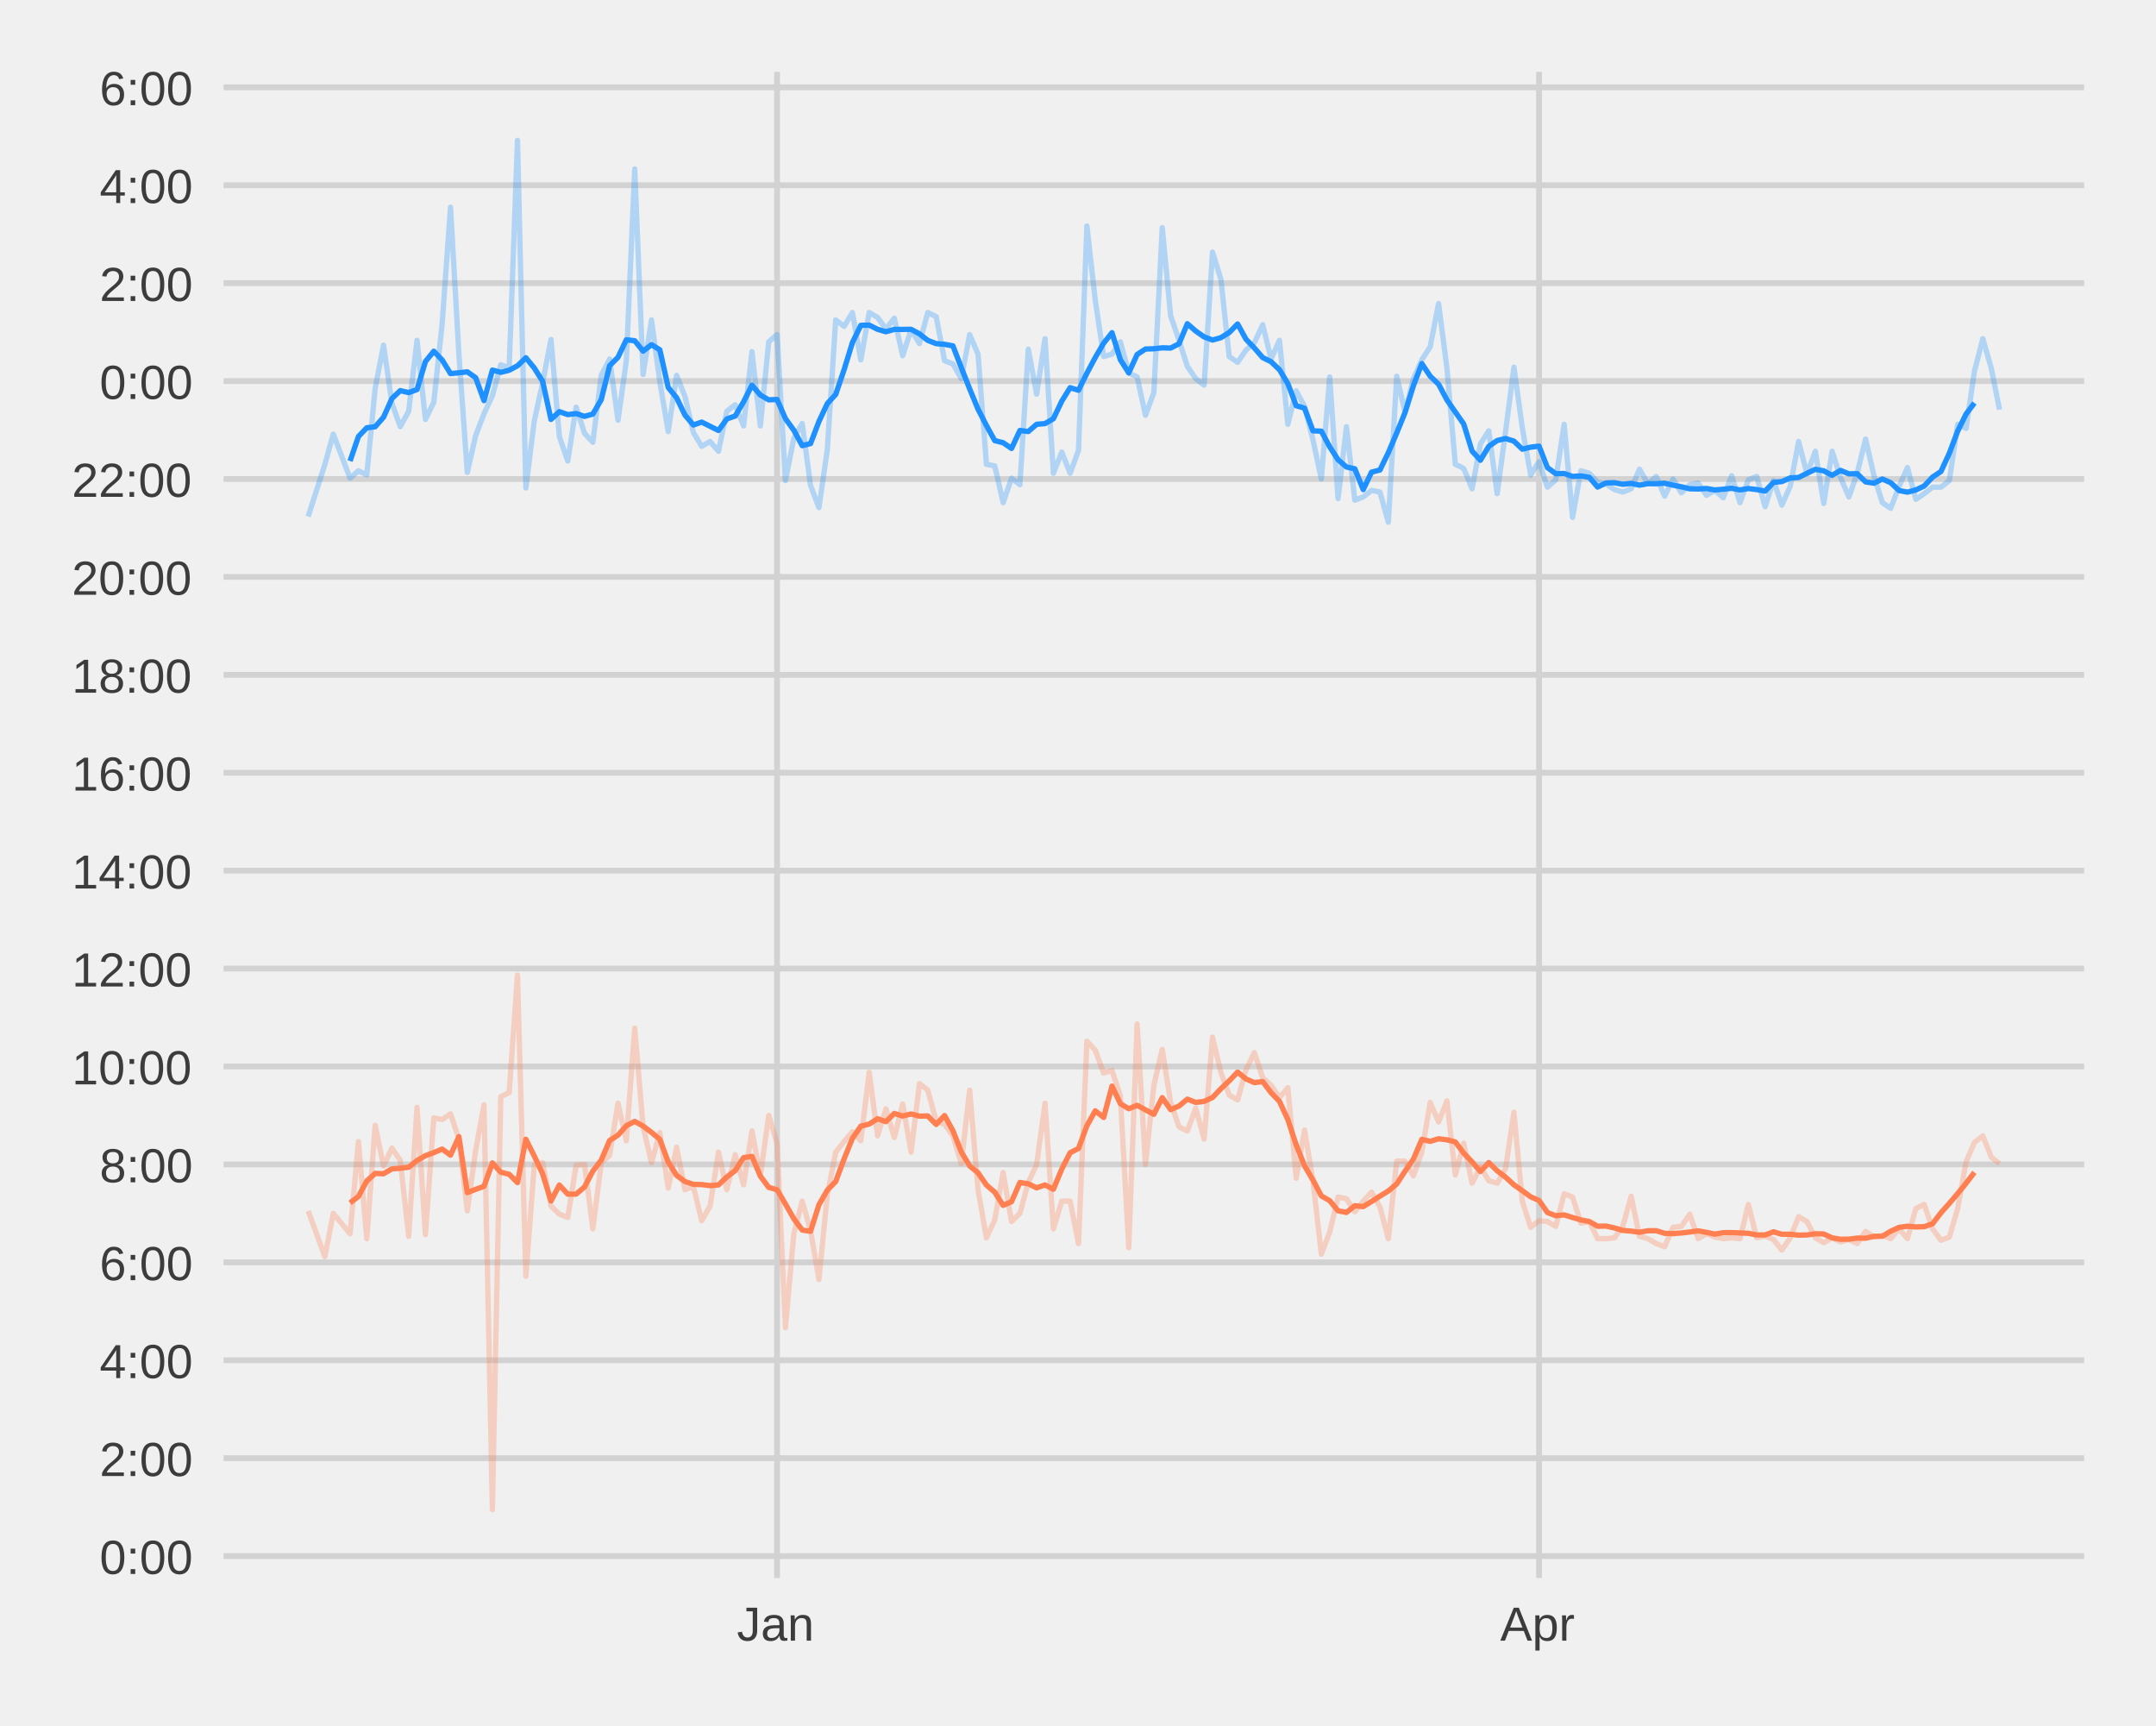
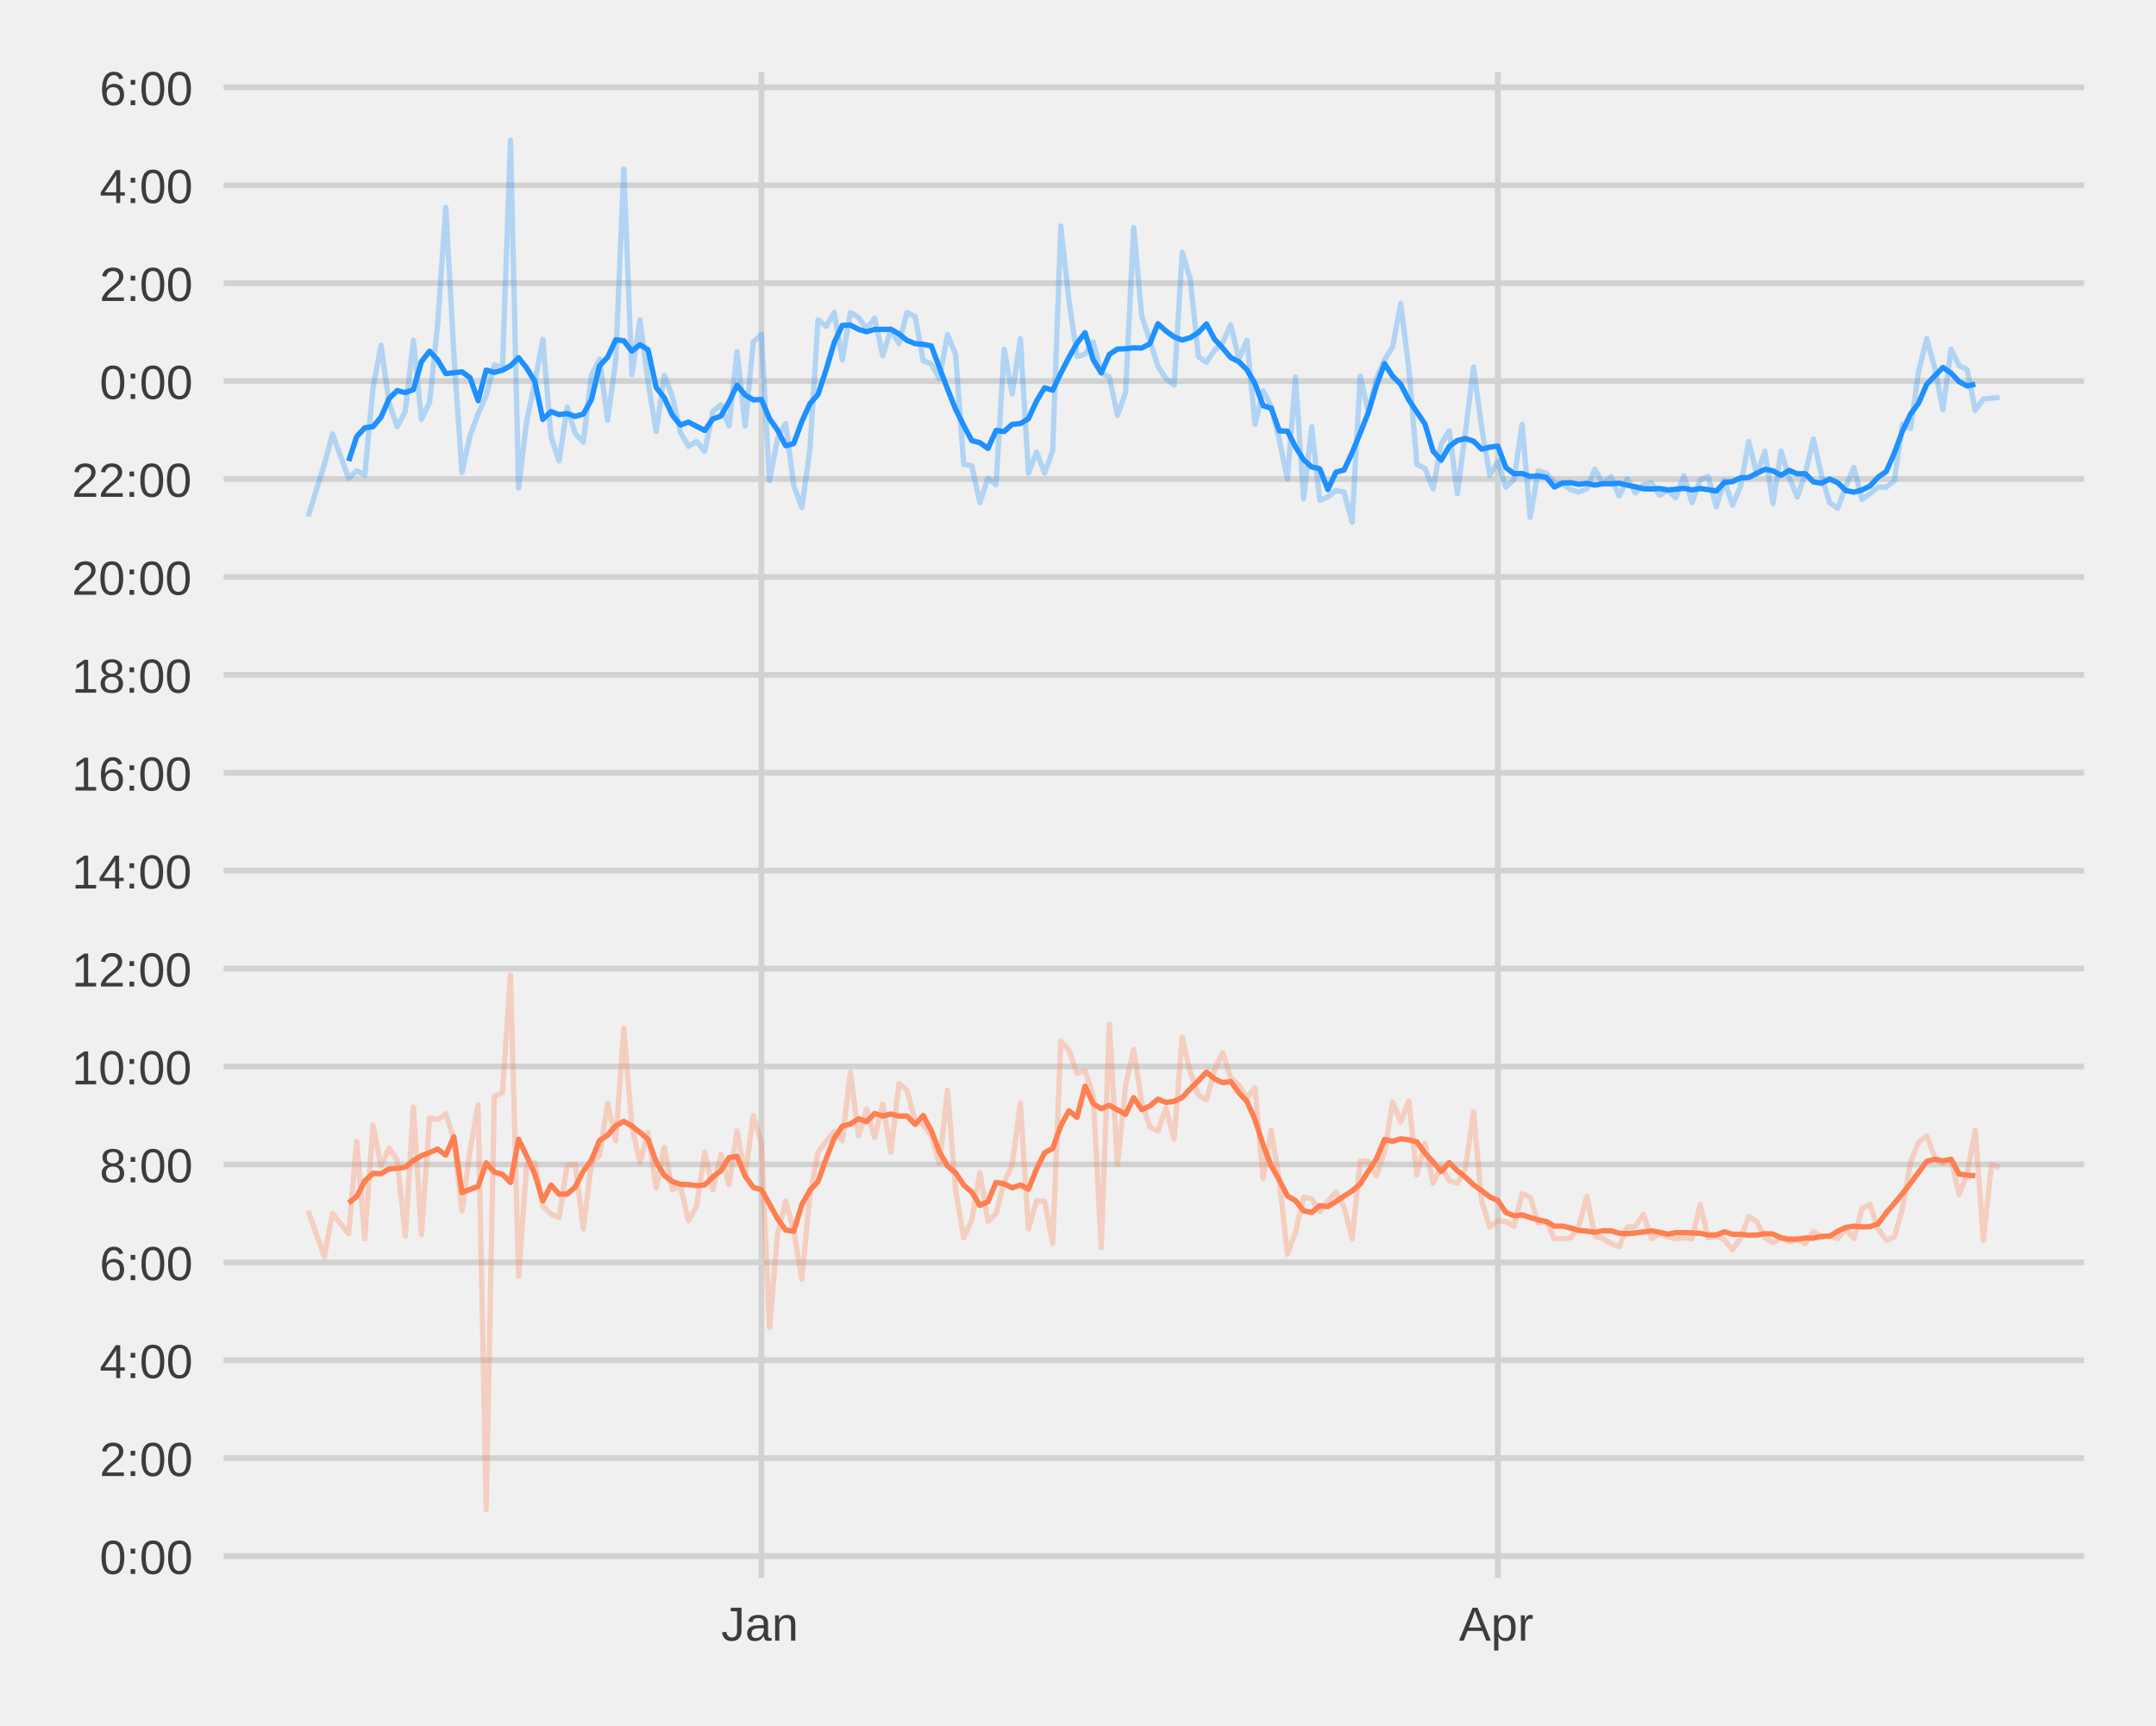
<svg xmlns="http://www.w3.org/2000/svg" viewBox="0 0 432.00 345.60">
  <defs>
    <style type="text/css">
    line, polyline, polygon, path, rect, circle {
      fill: none;
      stroke: #000000;
      stroke-linecap: round;
      stroke-linejoin: round;
      stroke-miterlimit: 10.00;
    }
  </style>
  </defs>
  <rect width="100%" height="100%" style="stroke: none; fill: #FFFFFF;" />
  <rect x="0.00" y="0.00" width="432.00" height="345.60" style="stroke-width: 1.16; stroke: none; fill: #F0F0F0;" />
  <defs>
    <clipPath id="cpNDQuODB8NDE3LjYwfDMxNi4xM3wxNC40MA==">
      <rect x="44.80" y="14.40" width="372.80" height="301.73" />
    </clipPath>
  </defs>
  <rect x="44.80" y="14.40" width="372.80" height="301.73" style="stroke-width: 1.16; stroke: none; fill: #F0F0F0;" clip-path="url(#cpNDQuODB8NDE3LjYwfDMxNi4xM3wxNC40MA==)" />
  <polyline points="44.80,311.74 417.60,311.74 " style="stroke-width: 1.16; stroke: #D2D2D2; stroke-linecap: butt;" clip-path="url(#cpNDQuODB8NDE3LjYwfDMxNi4xM3wxNC40MA==)" />
  <polyline points="44.80,292.12 417.60,292.12 " style="stroke-width: 1.16; stroke: #D2D2D2; stroke-linecap: butt;" clip-path="url(#cpNDQuODB8NDE3LjYwfDMxNi4xM3wxNC40MA==)" />
  <polyline points="44.80,272.50 417.60,272.50 " style="stroke-width: 1.16; stroke: #D2D2D2; stroke-linecap: butt;" clip-path="url(#cpNDQuODB8NDE3LjYwfDMxNi4xM3wxNC40MA==)" />
  <polyline points="44.80,252.89 417.60,252.89 " style="stroke-width: 1.16; stroke: #D2D2D2; stroke-linecap: butt;" clip-path="url(#cpNDQuODB8NDE3LjYwfDMxNi4xM3wxNC40MA==)" />
  <polyline points="44.80,233.27 417.60,233.27 " style="stroke-width: 1.16; stroke: #D2D2D2; stroke-linecap: butt;" clip-path="url(#cpNDQuODB8NDE3LjYwfDMxNi4xM3wxNC40MA==)" />
  <polyline points="44.80,213.65 417.60,213.65 " style="stroke-width: 1.16; stroke: #D2D2D2; stroke-linecap: butt;" clip-path="url(#cpNDQuODB8NDE3LjYwfDMxNi4xM3wxNC40MA==)" />
  <polyline points="44.80,194.04 417.60,194.04 " style="stroke-width: 1.16; stroke: #D2D2D2; stroke-linecap: butt;" clip-path="url(#cpNDQuODB8NDE3LjYwfDMxNi4xM3wxNC40MA==)" />
  <polyline points="44.80,174.42 417.60,174.42 " style="stroke-width: 1.16; stroke: #D2D2D2; stroke-linecap: butt;" clip-path="url(#cpNDQuODB8NDE3LjYwfDMxNi4xM3wxNC40MA==)" />
  <polyline points="44.80,154.80 417.60,154.80 " style="stroke-width: 1.16; stroke: #D2D2D2; stroke-linecap: butt;" clip-path="url(#cpNDQuODB8NDE3LjYwfDMxNi4xM3wxNC40MA==)" />
  <polyline points="44.80,135.19 417.60,135.19 " style="stroke-width: 1.16; stroke: #D2D2D2; stroke-linecap: butt;" clip-path="url(#cpNDQuODB8NDE3LjYwfDMxNi4xM3wxNC40MA==)" />
  <polyline points="44.80,115.57 417.60,115.57 " style="stroke-width: 1.16; stroke: #D2D2D2; stroke-linecap: butt;" clip-path="url(#cpNDQuODB8NDE3LjYwfDMxNi4xM3wxNC40MA==)" />
  <polyline points="44.80,95.96 417.60,95.96 " style="stroke-width: 1.16; stroke: #D2D2D2; stroke-linecap: butt;" clip-path="url(#cpNDQuODB8NDE3LjYwfDMxNi4xM3wxNC40MA==)" />
  <polyline points="44.80,76.34 417.60,76.34 " style="stroke-width: 1.16; stroke: #D2D2D2; stroke-linecap: butt;" clip-path="url(#cpNDQuODB8NDE3LjYwfDMxNi4xM3wxNC40MA==)" />
  <polyline points="44.80,56.72 417.60,56.72 " style="stroke-width: 1.16; stroke: #D2D2D2; stroke-linecap: butt;" clip-path="url(#cpNDQuODB8NDE3LjYwfDMxNi4xM3wxNC40MA==)" />
  <polyline points="44.80,37.11 417.60,37.11 " style="stroke-width: 1.16; stroke: #D2D2D2; stroke-linecap: butt;" clip-path="url(#cpNDQuODB8NDE3LjYwfDMxNi4xM3wxNC40MA==)" />
  <polyline points="44.80,17.49 417.60,17.49 " style="stroke-width: 1.16; stroke: #D2D2D2; stroke-linecap: butt;" clip-path="url(#cpNDQuODB8NDE3LjYwfDMxNi4xM3wxNC40MA==)" />
-   <polyline points="155.70,316.13 155.70,14.40 " style="stroke-width: 1.16; stroke: #D2D2D2; stroke-linecap: butt;" clip-path="url(#cpNDQuODB8NDE3LjYwfDMxNi4xM3wxNC40MA==)" />
-   <polyline points="308.38,316.13 308.38,14.40 " style="stroke-width: 1.16; stroke: #D2D2D2; stroke-linecap: butt;" clip-path="url(#cpNDQuODB8NDE3LjYwfDMxNi4xM3wxNC40MA==)" />
-   <polyline points="61.75,242.59 65.10,251.74 66.78,243.08 70.14,247.16 71.82,228.69 73.49,248.15 75.17,225.42 76.85,233.60 78.53,230.00 80.20,232.45 81.88,247.66 83.56,221.83 85.24,247.33 86.92,223.95 88.59,224.28 90.27,223.13 91.95,228.20 93.63,242.59 95.30,230.49 96.98,221.34 98.66,302.42 100.34,219.70 102.02,218.88 103.69,195.34 105.37,255.67 107.05,233.43 108.73,232.94 110.40,241.61 112.08,243.24 113.76,243.90 115.44,233.43 117.12,233.27 118.79,246.18 120.47,232.94 122.15,231.47 123.83,221.01 125.50,228.53 127.18,205.97 128.86,225.75 130.54,232.94 132.21,226.89 133.89,238.01 135.57,229.84 137.25,238.34 138.93,237.68 140.60,244.55 142.28,241.61 143.96,230.82 145.64,238.34 147.31,231.31 148.99,237.36 150.67,226.57 152.35,235.56 154.03,223.46 155.70,229.02 157.38,265.96 159.06,247.16 160.74,240.63 162.41,246.51 164.09,256.32 165.77,239.32 167.45,230.82 169.13,228.69 170.80,226.73 172.48,228.53 174.16,214.80 175.84,227.55 177.51,222.15 179.19,227.88 180.87,221.17 182.55,230.82 184.23,217.09 185.90,218.39 187.58,224.61 189.26,225.26 190.94,227.55 192.61,233.11 194.29,218.39 195.97,238.34 197.65,247.98 199.32,244.39 201.00,234.90 202.68,244.71 204.36,243.08 206.04,236.87 207.71,233.27 209.39,221.01 211.07,246.18 212.75,240.63 214.42,240.63 216.10,249.13 217.78,208.59 219.46,210.38 221.14,214.96 222.81,214.47 224.49,219.54 226.17,249.94 227.85,205.15 229.52,233.27 231.20,217.41 232.88,210.22 234.56,220.85 236.24,225.75 237.91,226.57 239.59,221.99 241.27,228.20 242.95,207.77 244.62,214.80 246.30,219.37 247.98,220.36 249.66,214.31 251.34,210.87 253.01,215.94 254.69,217.41 256.37,219.87 258.05,217.90 259.72,236.05 261.40,226.40 263.08,236.54 264.76,251.25 266.43,246.84 268.11,239.81 269.79,240.14 271.47,242.75 273.15,240.63 274.82,238.83 276.50,241.77 278.18,248.15 279.86,232.62 281.53,232.62 283.21,235.56 284.89,230.82 286.57,220.85 288.25,224.77 289.92,220.52 291.60,235.39 293.28,229.02 294.96,237.03 296.63,233.76 298.31,236.54 299.99,237.03 301.67,234.09 303.35,222.81 305.02,240.63 306.70,245.86 308.38,244.55 310.06,244.71 311.73,245.69 313.41,239.15 315.09,239.81 316.77,245.04 318.45,244.71 320.12,248.15 321.80,248.15 323.48,247.98 325.16,245.69 326.83,239.65 328.51,247.66 330.19,248.15 331.87,249.13 333.54,249.78 335.22,245.86 336.90,245.69 338.58,243.24 340.26,248.15 341.93,247.16 343.61,247.82 345.29,248.15 346.97,247.98 348.64,248.15 350.32,241.28 352.00,247.98 353.68,247.66 355.36,248.31 357.03,250.43 358.71,247.98 360.39,243.73 362.07,244.71 363.74,247.98 365.42,248.96 367.10,247.98 368.78,248.80 370.46,248.31 372.13,249.13 373.81,246.67 375.49,247.82 377.17,247.49 378.84,248.15 380.52,246.18 382.20,248.15 383.88,242.10 385.55,241.28 387.23,246.18 388.91,248.47 390.59,247.82 392.27,242.10 393.94,232.78 395.62,228.86 397.30,227.55 398.98,231.80 400.65,233.11 " style="stroke-width: 1.07; stroke: #FF7F50; stroke-opacity: 0.30; stroke-linecap: butt;" clip-path="url(#cpNDQuODB8NDE3LjYwfDMxNi4xM3wxNC40MA==)" />
-   <polyline points="61.75,103.47 65.10,93.01 66.78,86.96 70.14,95.79 71.82,94.32 73.49,95.14 75.17,77.81 76.85,69.15 78.53,80.75 80.20,85.49 81.88,82.39 83.56,68.17 85.24,84.02 86.92,80.59 88.59,64.90 90.27,41.52 91.95,70.94 93.63,94.65 95.30,87.29 96.98,82.88 98.66,79.28 100.34,73.07 102.02,73.72 103.69,28.12 105.37,97.75 107.05,84.35 108.73,76.67 110.40,68.00 112.08,87.45 113.76,92.36 115.44,81.57 117.12,86.80 118.79,88.60 120.47,75.19 122.15,71.93 123.83,84.19 125.50,72.25 127.18,33.84 128.86,75.03 130.54,64.08 132.21,76.50 133.89,86.47 135.57,75.19 137.25,79.44 138.93,86.64 140.60,89.42 142.28,88.44 143.96,90.40 145.64,82.39 147.31,81.08 148.99,85.33 150.67,70.45 152.35,85.33 154.03,68.49 155.70,67.02 157.38,96.28 159.06,87.78 160.74,84.84 162.41,97.26 164.09,101.68 165.77,90.07 167.45,64.08 169.13,65.39 170.80,62.61 172.48,72.09 174.16,62.61 175.84,63.59 177.51,65.88 179.19,63.75 180.87,71.27 182.55,66.04 184.23,68.82 185.90,62.61 187.58,63.42 189.26,72.25 190.94,72.91 192.61,75.85 194.29,67.02 195.97,70.94 197.65,93.01 199.32,93.34 201.00,100.70 202.68,95.79 204.36,97.10 206.04,69.96 207.71,78.95 209.39,67.84 211.07,94.81 212.75,90.56 214.42,94.81 216.10,90.23 217.78,45.28 219.46,60.16 221.14,71.43 222.81,70.94 224.49,68.49 226.17,74.70 227.85,75.52 229.52,83.20 231.20,78.63 232.88,45.61 234.56,63.26 236.24,68.17 237.91,73.40 239.59,75.85 241.27,77.16 242.95,50.51 244.62,55.90 246.30,71.43 247.98,72.58 249.66,70.13 251.34,68.66 253.01,65.06 254.69,71.93 256.37,68.17 258.05,85.00 259.72,78.30 261.40,81.41 263.08,88.11 264.76,95.96 266.43,75.52 268.11,99.88 269.79,85.49 271.47,100.21 273.15,99.55 274.82,98.24 276.50,98.57 278.18,104.62 279.86,75.36 281.53,82.55 283.21,75.85 284.89,72.09 286.57,69.47 288.25,60.81 289.92,73.72 291.60,93.01 293.28,93.83 294.96,97.92 296.63,88.93 298.31,86.31 299.99,98.90 301.67,86.47 303.35,73.56 305.02,85.66 306.70,95.14 308.38,92.52 310.06,97.59 311.73,96.12 313.41,85.00 315.09,103.64 316.77,94.32 318.45,94.81 320.12,96.61 321.80,96.94 323.48,98.08 325.16,98.57 326.83,97.92 328.51,93.99 330.19,96.94 331.87,95.46 333.54,99.39 335.22,95.96 336.90,98.73 338.58,97.10 340.26,96.77 341.93,99.22 343.61,98.24 345.29,99.71 346.97,95.30 348.64,100.70 350.32,96.12 352.00,95.46 353.68,101.51 355.36,96.28 357.03,101.19 358.71,97.43 360.39,88.44 362.07,94.97 363.74,90.40 365.42,100.86 367.10,90.40 368.78,95.63 370.46,99.55 372.13,94.81 373.81,87.95 375.49,95.30 377.17,100.70 378.84,101.84 380.52,97.43 382.20,93.67 383.88,100.04 385.55,98.90 387.23,97.59 388.91,97.59 390.59,96.28 392.27,85.00 393.94,85.82 395.62,74.38 397.30,67.84 398.98,73.72 400.65,82.06 " style="stroke-width: 1.07; stroke: #1E90FF; stroke-opacity: 0.30; stroke-linecap: butt;" clip-path="url(#cpNDQuODB8NDE3LjYwfDMxNi4xM3wxNC40MA==)" />
-   <polyline points="70.14,240.98 71.82,239.69 73.49,236.59 75.17,235.07 76.85,235.14 78.53,234.16 80.20,234.04 81.88,233.83 83.56,232.50 85.24,231.52 86.92,230.91 88.59,230.19 90.27,231.42 91.95,227.71 93.63,238.92 95.30,238.27 96.98,237.66 98.66,232.97 100.34,234.83 102.02,235.25 103.69,236.91 105.37,228.23 107.05,231.59 108.73,235.16 110.40,240.60 112.08,237.40 113.76,239.22 115.44,239.22 117.12,237.78 118.79,234.60 120.47,232.41 122.15,228.48 123.83,227.41 125.50,225.52 127.18,224.65 128.86,225.59 130.54,226.85 132.21,228.25 133.89,232.78 135.57,235.46 137.25,236.70 138.93,237.26 140.60,237.31 142.28,237.52 143.96,237.38 145.64,235.79 147.31,234.51 148.99,231.92 150.67,231.66 152.35,235.61 154.03,237.87 155.70,238.34 157.38,241.19 159.06,244.15 160.74,246.42 162.41,246.67 164.09,241.35 165.77,238.43 167.45,236.70 169.13,232.17 170.80,228.06 172.48,225.61 174.16,225.19 175.84,224.12 177.51,224.70 179.19,223.06 180.87,223.58 182.55,223.16 184.23,223.60 185.90,223.56 187.58,225.26 189.26,223.48 190.94,226.52 192.61,230.75 194.29,233.57 195.97,234.95 197.65,237.40 199.32,238.83 201.00,241.47 202.68,240.74 204.36,236.89 206.04,237.15 207.71,237.96 209.39,237.38 211.07,238.24 212.75,234.20 214.42,230.93 216.10,230.07 217.78,225.54 219.46,222.53 221.14,223.86 222.81,217.58 224.49,221.10 226.17,222.11 227.85,221.43 229.52,222.34 231.20,223.23 232.88,219.89 234.56,222.29 236.24,221.57 237.91,220.19 239.59,220.85 241.27,220.64 242.95,219.87 244.62,218.11 246.30,216.53 247.98,214.77 249.66,216.15 251.34,216.88 253.01,216.67 254.69,218.91 256.37,220.64 258.05,224.30 259.72,229.35 261.40,233.55 263.08,236.40 264.76,239.58 266.43,240.53 268.11,242.56 269.79,242.89 271.47,241.54 273.15,241.72 274.82,240.70 276.50,239.62 278.18,238.59 279.86,237.19 281.53,234.62 283.21,232.20 284.89,228.25 286.57,228.65 288.25,228.13 289.92,228.34 291.60,228.76 293.28,231.00 294.96,232.76 296.63,234.69 298.31,232.90 299.99,234.55 301.67,235.82 303.35,237.36 305.02,238.52 306.70,239.76 308.38,240.49 310.06,242.91 311.73,243.55 313.41,243.38 315.09,243.90 316.77,244.39 318.45,244.71 320.12,245.65 321.80,245.62 323.48,246.00 325.16,246.49 326.83,246.63 328.51,246.86 330.19,246.56 331.87,246.56 333.54,247.07 335.22,247.14 336.90,247.00 338.58,246.81 340.26,246.58 341.93,246.88 343.61,247.23 345.29,246.95 346.97,246.93 348.64,247.00 350.32,247.07 352.00,247.40 353.68,247.40 355.36,246.77 357.03,247.26 358.71,247.26 360.39,247.44 362.07,247.40 363.74,247.16 365.42,247.21 367.10,247.98 368.78,248.26 370.46,248.24 372.13,248.03 373.81,248.05 375.49,247.68 377.17,247.66 378.84,246.65 380.52,245.88 382.20,245.65 383.88,245.79 385.55,245.74 387.23,245.16 388.91,242.96 390.59,241.07 392.27,239.11 393.94,237.05 395.62,234.86 " style="stroke-width: 1.07; stroke: #FF7F50; stroke-linecap: butt;" clip-path="url(#cpNDQuODB8NDE3LjYwfDMxNi4xM3wxNC40MA==)" />
-   <polyline points="70.14,92.36 71.82,87.45 73.49,85.70 75.17,85.49 76.85,83.58 78.53,79.84 80.20,78.25 81.88,78.65 83.56,78.04 85.24,72.44 86.92,70.36 88.59,72.11 90.27,74.84 91.95,74.68 93.63,74.49 95.30,75.66 96.98,80.26 98.66,74.14 100.34,74.59 102.02,74.17 103.69,73.28 105.37,71.67 107.05,73.72 108.73,76.39 110.40,84.02 112.08,82.46 113.76,83.06 115.44,82.85 117.12,83.41 118.79,82.95 120.47,80.08 122.15,73.26 123.83,71.57 125.50,68.07 127.18,68.26 128.86,70.34 130.54,69.05 132.21,70.08 133.89,77.62 135.57,79.68 137.25,83.16 138.93,85.14 140.60,84.56 142.28,85.40 143.96,86.24 145.64,83.93 147.31,83.34 148.99,80.50 150.67,77.16 152.35,79.14 154.03,80.10 155.70,80.03 157.38,83.86 159.06,86.19 160.74,89.28 162.41,88.86 164.09,84.44 165.77,80.85 167.45,79.02 169.13,74.07 170.80,68.63 172.48,65.18 174.16,65.13 175.84,65.97 177.51,66.46 179.19,65.99 180.87,65.99 182.55,65.97 184.23,66.88 185.90,68.19 187.58,68.84 189.26,68.98 190.94,69.29 192.61,73.63 194.29,77.90 195.97,81.97 197.65,85.24 199.32,88.27 201.00,88.69 202.68,89.84 204.36,86.24 206.04,86.45 207.71,85.00 209.39,84.86 211.07,83.88 212.75,80.36 214.42,77.67 216.10,78.18 217.78,74.77 219.46,71.62 221.14,68.75 222.81,66.65 224.49,72.07 226.17,74.70 227.85,71.01 229.52,69.92 231.20,69.87 232.88,69.68 234.56,69.73 236.24,68.87 237.91,64.85 239.59,66.32 241.27,67.49 242.95,68.12 244.62,67.65 246.30,66.62 247.98,64.90 249.66,67.96 251.34,69.71 253.01,71.64 254.69,72.46 256.37,74.07 258.05,76.85 259.72,81.27 261.40,81.78 263.08,86.31 264.76,86.38 266.43,89.51 268.11,92.10 269.79,93.55 271.47,93.92 273.15,98.08 274.82,94.58 276.50,94.16 278.18,90.68 279.86,86.75 281.53,82.64 283.21,77.25 284.89,72.84 286.57,75.36 288.25,76.97 289.92,80.12 291.60,82.53 293.28,84.93 294.96,90.37 296.63,92.20 298.31,89.42 299.99,88.25 301.67,87.85 303.35,88.37 305.02,89.98 306.70,89.58 308.38,89.37 310.06,93.67 311.73,94.90 313.41,94.86 315.09,95.44 316.77,95.35 318.45,95.63 320.12,97.57 321.80,96.75 323.48,96.70 325.16,97.01 326.83,96.84 328.51,97.19 330.19,96.89 331.87,96.91 333.54,96.80 335.22,97.19 336.90,97.52 338.58,97.92 340.26,97.96 341.93,97.87 343.61,98.15 345.29,98.01 346.97,97.82 348.64,98.15 350.32,97.87 352.00,98.08 353.68,98.38 355.36,96.63 357.03,96.47 358.71,95.74 360.39,95.65 362.07,94.81 363.74,94.02 365.42,94.32 367.10,95.23 368.78,94.23 370.46,94.93 372.13,94.90 373.81,96.54 375.49,96.80 377.17,95.96 378.84,96.70 380.52,98.27 382.20,98.59 383.88,98.15 385.55,97.36 387.23,95.58 388.91,94.46 390.59,90.79 392.27,86.36 393.94,82.95 395.62,80.73 " style="stroke-width: 1.07; stroke: #1E90FF; stroke-linecap: butt;" clip-path="url(#cpNDQuODB8NDE3LjYwfDMxNi4xM3wxNC40MA==)" />
+   <polyline points="152.56,316.13 152.56,14.40 " style="stroke-width: 1.16; stroke: #D2D2D2; stroke-linecap: butt;" clip-path="url(#cpNDQuODB8NDE3LjYwfDMxNi4xM3wxNC40MA==)" />
+   <polyline points="300.12,316.13 300.12,14.40 " style="stroke-width: 1.16; stroke: #D2D2D2; stroke-linecap: butt;" clip-path="url(#cpNDQuODB8NDE3LjYwfDMxNi4xM3wxNC40MA==)" />
+   <polyline points="61.75,242.59 64.99,251.74 66.61,243.08 69.86,247.16 71.48,228.69 73.10,248.15 74.72,225.42 76.34,233.60 77.97,230.00 79.59,232.45 81.21,247.66 82.83,221.83 84.45,247.33 86.07,223.95 87.69,224.28 89.32,223.13 90.94,228.20 92.56,242.59 94.18,230.49 95.80,221.34 97.42,302.42 99.05,219.70 100.67,218.88 102.29,195.34 103.91,255.67 105.53,233.43 107.15,232.94 108.77,241.61 110.40,243.24 112.02,243.90 113.64,233.43 115.26,233.27 116.88,246.18 118.50,232.94 120.13,231.47 121.75,221.01 123.37,228.53 124.99,205.97 126.61,225.75 128.23,232.94 129.85,226.89 131.48,238.01 133.10,229.84 134.72,238.34 136.34,237.68 137.96,244.55 139.58,241.61 141.21,230.82 142.83,238.34 144.45,231.31 146.07,237.36 147.69,226.57 149.31,235.56 150.94,223.46 152.56,229.02 154.18,265.96 155.80,247.16 157.42,240.63 159.04,246.51 160.66,256.32 162.29,239.32 163.91,230.82 165.53,228.69 167.15,226.73 168.77,228.53 170.39,214.80 172.02,227.55 173.64,222.15 175.26,227.88 176.88,221.17 178.50,230.82 180.12,217.09 181.74,218.39 183.37,224.61 184.99,225.26 186.61,227.55 188.23,233.11 189.85,218.39 191.47,238.34 193.10,247.98 194.72,244.39 196.34,234.90 197.96,244.71 199.58,243.08 201.20,236.87 202.82,233.27 204.45,221.01 206.07,246.18 207.69,240.63 209.31,240.63 210.93,249.13 212.55,208.59 214.18,210.38 215.80,214.96 217.42,214.47 219.04,219.54 220.66,249.94 222.28,205.15 223.91,233.27 225.53,217.41 227.15,210.22 228.77,220.85 230.39,225.75 232.01,226.57 233.63,221.99 235.26,228.20 236.88,207.77 238.50,214.80 240.12,219.37 241.74,220.36 243.36,214.31 244.99,210.87 246.61,215.94 248.23,217.41 249.85,219.87 251.47,217.90 253.09,236.05 254.71,226.40 256.34,236.54 257.96,251.25 259.58,246.84 261.20,239.81 262.82,240.14 264.44,242.75 266.07,240.63 267.69,238.83 269.31,241.77 270.93,248.15 272.55,232.62 274.17,232.62 275.79,235.56 277.42,230.82 279.04,220.85 280.66,224.77 282.28,220.52 283.90,235.39 285.52,229.02 287.15,237.03 288.77,233.76 290.39,236.54 292.01,237.03 293.63,234.09 295.25,222.81 296.88,240.63 298.50,245.86 300.12,244.55 301.74,244.71 303.36,245.69 304.98,239.15 306.60,239.81 308.23,245.04 309.85,244.71 311.47,248.15 313.09,248.15 314.71,247.98 316.33,245.69 317.96,239.65 319.58,247.66 321.20,248.15 322.82,249.13 324.44,249.78 326.06,245.86 327.68,245.69 329.31,243.24 330.93,248.15 332.55,247.16 334.17,247.82 335.79,248.15 337.41,247.98 339.04,248.15 340.66,241.28 342.28,247.98 343.90,247.66 345.52,248.31 347.14,250.43 348.76,247.98 350.39,243.73 352.01,244.71 353.63,247.98 355.25,248.96 356.87,247.98 358.49,248.80 360.12,248.31 361.74,249.13 363.36,246.67 364.98,247.82 366.60,247.49 368.22,248.15 369.85,246.18 371.47,248.15 373.09,242.10 374.71,241.28 376.33,246.18 377.95,248.47 379.57,247.82 381.20,242.10 382.82,232.78 384.44,228.86 386.06,227.55 387.68,231.80 389.30,233.11 390.93,232.29 392.55,239.32 394.17,235.07 395.79,226.40 397.41,248.47 399.03,233.27 400.65,233.92 " style="stroke-width: 1.07; stroke: #FF7F50; stroke-opacity: 0.30; stroke-linecap: butt;" clip-path="url(#cpNDQuODB8NDE3LjYwfDMxNi4xM3wxNC40MA==)" />
+   <polyline points="61.75,103.47 64.99,93.01 66.61,86.96 69.86,95.79 71.48,94.32 73.10,95.14 74.72,77.81 76.34,69.15 77.97,80.75 79.59,85.49 81.21,82.39 82.83,68.17 84.45,84.02 86.07,80.59 87.69,64.90 89.32,41.52 90.94,70.94 92.56,94.65 94.18,87.29 95.80,82.88 97.42,79.28 99.05,73.07 100.67,73.72 102.29,28.12 103.91,97.75 105.53,84.35 107.15,76.67 108.77,68.00 110.40,87.45 112.02,92.36 113.64,81.57 115.26,86.80 116.88,88.60 118.50,75.19 120.13,71.93 121.75,84.19 123.37,72.25 124.99,33.84 126.61,75.03 128.23,64.08 129.85,76.50 131.48,86.47 133.10,75.19 134.72,79.44 136.34,86.64 137.96,89.42 139.58,88.44 141.21,90.40 142.83,82.39 144.45,81.08 146.07,85.33 147.69,70.45 149.31,85.33 150.94,68.49 152.56,67.02 154.18,96.28 155.80,87.78 157.42,84.84 159.04,97.26 160.66,101.68 162.29,90.07 163.91,64.08 165.53,65.39 167.15,62.61 168.77,72.09 170.39,62.61 172.02,63.59 173.64,65.88 175.26,63.75 176.88,71.27 178.50,66.04 180.12,68.82 181.74,62.61 183.37,63.42 184.99,72.25 186.61,72.91 188.23,75.85 189.85,67.02 191.47,70.94 193.10,93.01 194.72,93.34 196.34,100.70 197.96,95.79 199.58,97.10 201.20,69.96 202.82,78.95 204.45,67.84 206.07,94.81 207.69,90.56 209.31,94.81 210.93,90.23 212.55,45.28 214.18,60.16 215.80,71.43 217.42,70.94 219.04,68.49 220.66,74.70 222.28,75.52 223.91,83.20 225.53,78.63 227.15,45.61 228.77,63.26 230.39,68.17 232.01,73.40 233.63,75.85 235.26,77.16 236.88,50.51 238.50,55.90 240.12,71.43 241.74,72.58 243.36,70.13 244.99,68.66 246.61,65.06 248.23,71.93 249.85,68.17 251.47,85.00 253.09,78.30 254.71,81.41 256.34,88.11 257.96,95.96 259.58,75.52 261.20,99.88 262.82,85.49 264.44,100.21 266.07,99.55 267.69,98.24 269.31,98.57 270.93,104.62 272.55,75.36 274.17,82.55 275.79,75.85 277.42,72.09 279.04,69.47 280.66,60.81 282.28,73.72 283.90,93.01 285.52,93.83 287.15,97.92 288.77,88.93 290.39,86.31 292.01,98.90 293.63,86.47 295.25,73.56 296.88,85.66 298.50,95.14 300.12,92.52 301.74,97.59 303.36,96.12 304.98,85.00 306.60,103.64 308.23,94.32 309.85,94.81 311.47,96.61 313.09,96.94 314.71,98.08 316.33,98.57 317.96,97.92 319.58,93.99 321.20,96.94 322.82,95.46 324.44,99.39 326.06,95.96 327.68,98.73 329.31,97.10 330.93,96.77 332.55,99.22 334.17,98.24 335.79,99.71 337.41,95.30 339.04,100.70 340.66,96.12 342.28,95.46 343.90,101.51 345.52,96.28 347.14,101.19 348.76,97.43 350.39,88.44 352.01,94.97 353.63,90.40 355.25,100.86 356.87,90.40 358.49,95.63 360.12,99.55 361.74,94.81 363.36,87.95 364.98,95.30 366.60,100.70 368.22,101.84 369.85,97.43 371.47,93.67 373.09,100.04 374.71,98.90 376.33,97.59 377.95,97.59 379.57,96.28 381.20,85.00 382.82,85.82 384.44,74.38 386.06,67.84 387.68,73.72 389.30,82.06 390.93,69.96 392.55,73.23 394.17,74.05 395.79,82.22 397.41,79.94 399.03,79.77 400.65,79.61 " style="stroke-width: 1.07; stroke: #1E90FF; stroke-opacity: 0.30; stroke-linecap: butt;" clip-path="url(#cpNDQuODB8NDE3LjYwfDMxNi4xM3wxNC40MA==)" />
+   <polyline points="69.86,240.98 71.48,239.69 73.10,236.59 74.72,235.07 76.34,235.14 77.97,234.16 79.59,234.04 81.21,233.83 82.83,232.50 84.45,231.52 86.07,230.91 87.69,230.19 89.32,231.42 90.94,227.71 92.56,238.92 94.18,238.27 95.80,237.66 97.42,232.97 99.05,234.83 100.67,235.25 102.29,236.91 103.91,228.23 105.53,231.59 107.15,235.16 108.77,240.60 110.40,237.40 112.02,239.22 113.64,239.22 115.26,237.78 116.88,234.60 118.50,232.41 120.13,228.48 121.75,227.41 123.37,225.52 124.99,224.65 126.61,225.59 128.23,226.85 129.85,228.25 131.48,232.78 133.10,235.46 134.72,236.70 136.34,237.26 137.96,237.31 139.58,237.52 141.21,237.38 142.83,235.79 144.45,234.51 146.07,231.92 147.69,231.66 149.31,235.61 150.94,237.87 152.56,238.34 154.18,241.19 155.80,244.15 157.42,246.42 159.04,246.67 160.66,241.35 162.29,238.43 163.91,236.70 165.53,232.17 167.15,228.06 168.77,225.61 170.39,225.19 172.02,224.12 173.64,224.70 175.26,223.06 176.88,223.58 178.50,223.16 180.12,223.60 181.74,223.56 183.37,225.26 184.99,223.48 186.61,226.52 188.23,230.75 189.85,233.57 191.47,234.95 193.10,237.40 194.72,238.83 196.34,241.47 197.96,240.74 199.58,236.89 201.20,237.15 202.82,237.96 204.45,237.38 206.07,238.24 207.69,234.20 209.31,230.93 210.93,230.07 212.55,225.54 214.18,222.53 215.80,223.86 217.42,217.58 219.04,221.10 220.66,222.11 222.28,221.43 223.91,222.34 225.53,223.23 227.15,219.89 228.77,222.29 230.39,221.57 232.01,220.19 233.63,220.85 235.26,220.64 236.88,219.87 238.50,218.11 240.12,216.53 241.74,214.77 243.36,216.15 244.99,216.88 246.61,216.67 248.23,218.91 249.85,220.64 251.47,224.30 253.09,229.35 254.71,233.55 256.34,236.40 257.96,239.58 259.58,240.53 261.20,242.56 262.82,242.89 264.44,241.54 266.07,241.72 267.69,240.70 269.31,239.62 270.93,238.59 272.55,237.19 274.17,234.62 275.79,232.20 277.42,228.25 279.04,228.65 280.66,228.13 282.28,228.34 283.90,228.76 285.52,231.00 287.15,232.76 288.77,234.69 290.39,232.90 292.01,234.55 293.63,235.82 295.25,237.36 296.88,238.52 298.50,239.76 300.12,240.49 301.74,242.91 303.36,243.55 304.98,243.38 306.60,243.90 308.23,244.39 309.85,244.71 311.47,245.65 313.09,245.62 314.71,246.00 316.33,246.49 317.96,246.63 319.58,246.86 321.20,246.56 322.82,246.56 324.44,247.07 326.06,247.14 327.68,247.00 329.31,246.81 330.93,246.58 332.55,246.88 334.17,247.23 335.79,246.95 337.41,246.93 339.04,247.00 340.66,247.07 342.28,247.40 343.90,247.40 345.52,246.77 347.14,247.26 348.76,247.26 350.39,247.44 352.01,247.40 353.63,247.16 355.25,247.21 356.87,247.98 358.49,248.26 360.12,248.24 361.74,248.03 363.36,248.05 364.98,247.68 366.60,247.66 368.22,246.65 369.85,245.88 371.47,245.65 373.09,245.79 374.71,245.74 376.33,245.16 377.95,242.96 379.57,241.07 381.20,239.11 382.82,237.05 384.44,234.86 386.06,232.64 387.68,232.24 389.30,232.57 390.93,232.22 392.55,235.21 394.17,235.42 395.79,235.54 " style="stroke-width: 1.07; stroke: #FF7F50; stroke-linecap: butt;" clip-path="url(#cpNDQuODB8NDE3LjYwfDMxNi4xM3wxNC40MA==)" />
+   <polyline points="69.86,92.36 71.48,87.45 73.10,85.70 74.72,85.49 76.34,83.58 77.97,79.84 79.59,78.25 81.21,78.65 82.83,78.04 84.45,72.44 86.07,70.36 87.69,72.11 89.32,74.84 90.94,74.68 92.56,74.49 94.18,75.66 95.80,80.26 97.42,74.14 99.05,74.59 100.67,74.17 102.29,73.28 103.91,71.67 105.53,73.72 107.15,76.39 108.77,84.02 110.40,82.46 112.02,83.06 113.64,82.85 115.26,83.41 116.88,82.95 118.50,80.08 120.13,73.26 121.75,71.57 123.37,68.07 124.99,68.26 126.61,70.34 128.23,69.05 129.85,70.08 131.48,77.62 133.10,79.68 134.72,83.16 136.34,85.14 137.96,84.56 139.58,85.40 141.21,86.24 142.83,83.93 144.45,83.34 146.07,80.50 147.69,77.16 149.31,79.14 150.94,80.10 152.56,80.03 154.18,83.86 155.80,86.19 157.42,89.28 159.04,88.86 160.66,84.44 162.29,80.85 163.91,79.02 165.53,74.07 167.15,68.63 168.77,65.18 170.39,65.13 172.02,65.97 173.64,66.46 175.26,65.99 176.88,65.99 178.50,65.97 180.12,66.88 181.74,68.19 183.37,68.84 184.99,68.98 186.61,69.29 188.23,73.63 189.85,77.90 191.47,81.97 193.10,85.24 194.72,88.27 196.34,88.69 197.96,89.84 199.58,86.24 201.20,86.45 202.82,85.00 204.45,84.86 206.07,83.88 207.69,80.36 209.31,77.67 210.93,78.18 212.55,74.77 214.18,71.62 215.80,68.75 217.42,66.65 219.04,72.07 220.66,74.70 222.28,71.01 223.91,69.92 225.53,69.87 227.15,69.68 228.77,69.73 230.39,68.87 232.01,64.85 233.63,66.32 235.26,67.49 236.88,68.12 238.50,67.65 240.12,66.62 241.74,64.90 243.36,67.96 244.99,69.71 246.61,71.64 248.23,72.46 249.85,74.07 251.47,76.85 253.09,81.27 254.71,81.78 256.34,86.31 257.96,86.38 259.58,89.51 261.20,92.10 262.82,93.55 264.44,93.92 266.07,98.08 267.69,94.58 269.31,94.16 270.93,90.68 272.55,86.75 274.17,82.64 275.79,77.25 277.42,72.84 279.04,75.36 280.66,76.97 282.28,80.12 283.90,82.53 285.52,84.93 287.15,90.37 288.77,92.20 290.39,89.42 292.01,88.25 293.63,87.85 295.25,88.37 296.88,89.98 298.50,89.58 300.12,89.37 301.74,93.67 303.36,94.90 304.98,94.86 306.60,95.44 308.23,95.35 309.85,95.63 311.47,97.57 313.09,96.75 314.71,96.70 316.33,97.01 317.96,96.84 319.58,97.19 321.20,96.89 322.82,96.91 324.44,96.80 326.06,97.19 327.68,97.52 329.31,97.92 330.93,97.96 332.55,97.87 334.17,98.15 335.79,98.01 337.41,97.82 339.04,98.15 340.66,97.87 342.28,98.08 343.90,98.38 345.52,96.63 347.14,96.47 348.76,95.74 350.39,95.65 352.01,94.81 353.63,94.02 355.25,94.32 356.87,95.23 358.49,94.23 360.12,94.93 361.74,94.90 363.36,96.54 364.98,96.80 366.60,95.96 368.22,96.70 369.85,98.27 371.47,98.59 373.09,98.15 374.71,97.36 376.33,95.58 377.95,94.46 379.57,90.79 381.20,86.36 382.82,82.95 384.44,80.73 386.06,76.97 387.68,75.29 389.30,73.61 390.93,74.73 392.55,76.46 394.17,77.32 395.79,76.97 " style="stroke-width: 1.07; stroke: #1E90FF; stroke-linecap: butt;" clip-path="url(#cpNDQuODB8NDE3LjYwfDMxNi4xM3wxNC40MA==)" />
  <rect x="44.80" y="14.40" width="372.80" height="301.73" style="stroke-width: 1.16; stroke: none;" clip-path="url(#cpNDQuODB8NDE3LjYwfDMxNi4xM3wxNC40MA==)" />
  <defs>
    <clipPath id="cpMC4wMHw0MzIuMDB8MzQ1LjYwfDAuMDA=">
      <rect x="0.00" y="0.00" width="432.00" height="345.60" />
    </clipPath>
  </defs>
  <g clip-path="url(#cpMC4wMHw0MzIuMDB8MzQ1LjYwfDAuMDA=)">
    <text x="19.96" y="315.31" style="font-size: 9.60px; fill: #3C3C3C; font-family: Arial;" textLength="19.46px" lengthAdjust="spacingAndGlyphs">0:00</text>
  </g>
  <g clip-path="url(#cpMC4wMHw0MzIuMDB8MzQ1LjYwfDAuMDA=)">
    <text x="19.96" y="295.70" style="font-size: 9.60px; fill: #3C3C3C; font-family: Arial;" textLength="19.46px" lengthAdjust="spacingAndGlyphs">2:00</text>
  </g>
  <g clip-path="url(#cpMC4wMHw0MzIuMDB8MzQ1LjYwfDAuMDA=)">
    <text x="19.96" y="276.08" style="font-size: 9.60px; fill: #3C3C3C; font-family: Arial;" textLength="19.46px" lengthAdjust="spacingAndGlyphs">4:00</text>
  </g>
  <g clip-path="url(#cpMC4wMHw0MzIuMDB8MzQ1LjYwfDAuMDA=)">
    <text x="19.96" y="256.46" style="font-size: 9.60px; fill: #3C3C3C; font-family: Arial;" textLength="19.46px" lengthAdjust="spacingAndGlyphs">6:00</text>
  </g>
  <g clip-path="url(#cpMC4wMHw0MzIuMDB8MzQ1LjYwfDAuMDA=)">
    <text x="19.96" y="236.85" style="font-size: 9.60px; fill: #3C3C3C; font-family: Arial;" textLength="19.46px" lengthAdjust="spacingAndGlyphs">8:00</text>
  </g>
  <g clip-path="url(#cpMC4wMHw0MzIuMDB8MzQ1LjYwfDAuMDA=)">
    <text x="14.40" y="217.23" style="font-size: 9.60px; fill: #3C3C3C; font-family: Arial;" textLength="25.02px" lengthAdjust="spacingAndGlyphs">10:00</text>
  </g>
  <g clip-path="url(#cpMC4wMHw0MzIuMDB8MzQ1LjYwfDAuMDA=)">
    <text x="14.40" y="197.62" style="font-size: 9.60px; fill: #3C3C3C; font-family: Arial;" textLength="25.02px" lengthAdjust="spacingAndGlyphs">12:00</text>
  </g>
  <g clip-path="url(#cpMC4wMHw0MzIuMDB8MzQ1LjYwfDAuMDA=)">
    <text x="14.40" y="178.00" style="font-size: 9.60px; fill: #3C3C3C; font-family: Arial;" textLength="25.02px" lengthAdjust="spacingAndGlyphs">14:00</text>
  </g>
  <g clip-path="url(#cpMC4wMHw0MzIuMDB8MzQ1LjYwfDAuMDA=)">
    <text x="14.40" y="158.38" style="font-size: 9.60px; fill: #3C3C3C; font-family: Arial;" textLength="25.02px" lengthAdjust="spacingAndGlyphs">16:00</text>
  </g>
  <g clip-path="url(#cpMC4wMHw0MzIuMDB8MzQ1LjYwfDAuMDA=)">
    <text x="14.40" y="138.77" style="font-size: 9.60px; fill: #3C3C3C; font-family: Arial;" textLength="25.02px" lengthAdjust="spacingAndGlyphs">18:00</text>
  </g>
  <g clip-path="url(#cpMC4wMHw0MzIuMDB8MzQ1LjYwfDAuMDA=)">
    <text x="14.40" y="119.15" style="font-size: 9.60px; fill: #3C3C3C; font-family: Arial;" textLength="25.02px" lengthAdjust="spacingAndGlyphs">20:00</text>
  </g>
  <g clip-path="url(#cpMC4wMHw0MzIuMDB8MzQ1LjYwfDAuMDA=)">
    <text x="14.40" y="99.53" style="font-size: 9.60px; fill: #3C3C3C; font-family: Arial;" textLength="25.02px" lengthAdjust="spacingAndGlyphs">22:00</text>
  </g>
  <g clip-path="url(#cpMC4wMHw0MzIuMDB8MzQ1LjYwfDAuMDA=)">
    <text x="19.96" y="79.92" style="font-size: 9.60px; fill: #3C3C3C; font-family: Arial;" textLength="19.46px" lengthAdjust="spacingAndGlyphs">0:00</text>
  </g>
  <g clip-path="url(#cpMC4wMHw0MzIuMDB8MzQ1LjYwfDAuMDA=)">
    <text x="19.96" y="60.30" style="font-size: 9.60px; fill: #3C3C3C; font-family: Arial;" textLength="19.46px" lengthAdjust="spacingAndGlyphs">2:00</text>
  </g>
  <g clip-path="url(#cpMC4wMHw0MzIuMDB8MzQ1LjYwfDAuMDA=)">
    <text x="19.96" y="40.68" style="font-size: 9.60px; fill: #3C3C3C; font-family: Arial;" textLength="19.46px" lengthAdjust="spacingAndGlyphs">4:00</text>
  </g>
  <g clip-path="url(#cpMC4wMHw0MzIuMDB8MzQ1LjYwfDAuMDA=)">
    <text x="19.96" y="21.07" style="font-size: 9.60px; fill: #3C3C3C; font-family: Arial;" textLength="19.46px" lengthAdjust="spacingAndGlyphs">6:00</text>
  </g>
  <g clip-path="url(#cpMC4wMHw0MzIuMDB8MzQ1LjYwfDAuMDA=)">
-     <text x="147.64" y="328.67" style="font-size: 9.60px; fill: #3C3C3C; font-family: Arial;" textLength="16.12px" lengthAdjust="spacingAndGlyphs">Jan</text>
+     <text x="144.50" y="328.67" style="font-size: 9.60px; fill: #3C3C3C; font-family: Arial;" textLength="16.12px" lengthAdjust="spacingAndGlyphs">Jan</text>
  </g>
  <g clip-path="url(#cpMC4wMHw0MzIuMDB8MzQ1LjYwfDAuMDA=)">
-     <text x="300.60" y="328.67" style="font-size: 9.60px; fill: #3C3C3C; font-family: Arial;" textLength="15.56px" lengthAdjust="spacingAndGlyphs">Apr</text>
+     <text x="292.34" y="328.67" style="font-size: 9.60px; fill: #3C3C3C; font-family: Arial;" textLength="15.56px" lengthAdjust="spacingAndGlyphs">Apr</text>
  </g>
</svg>
